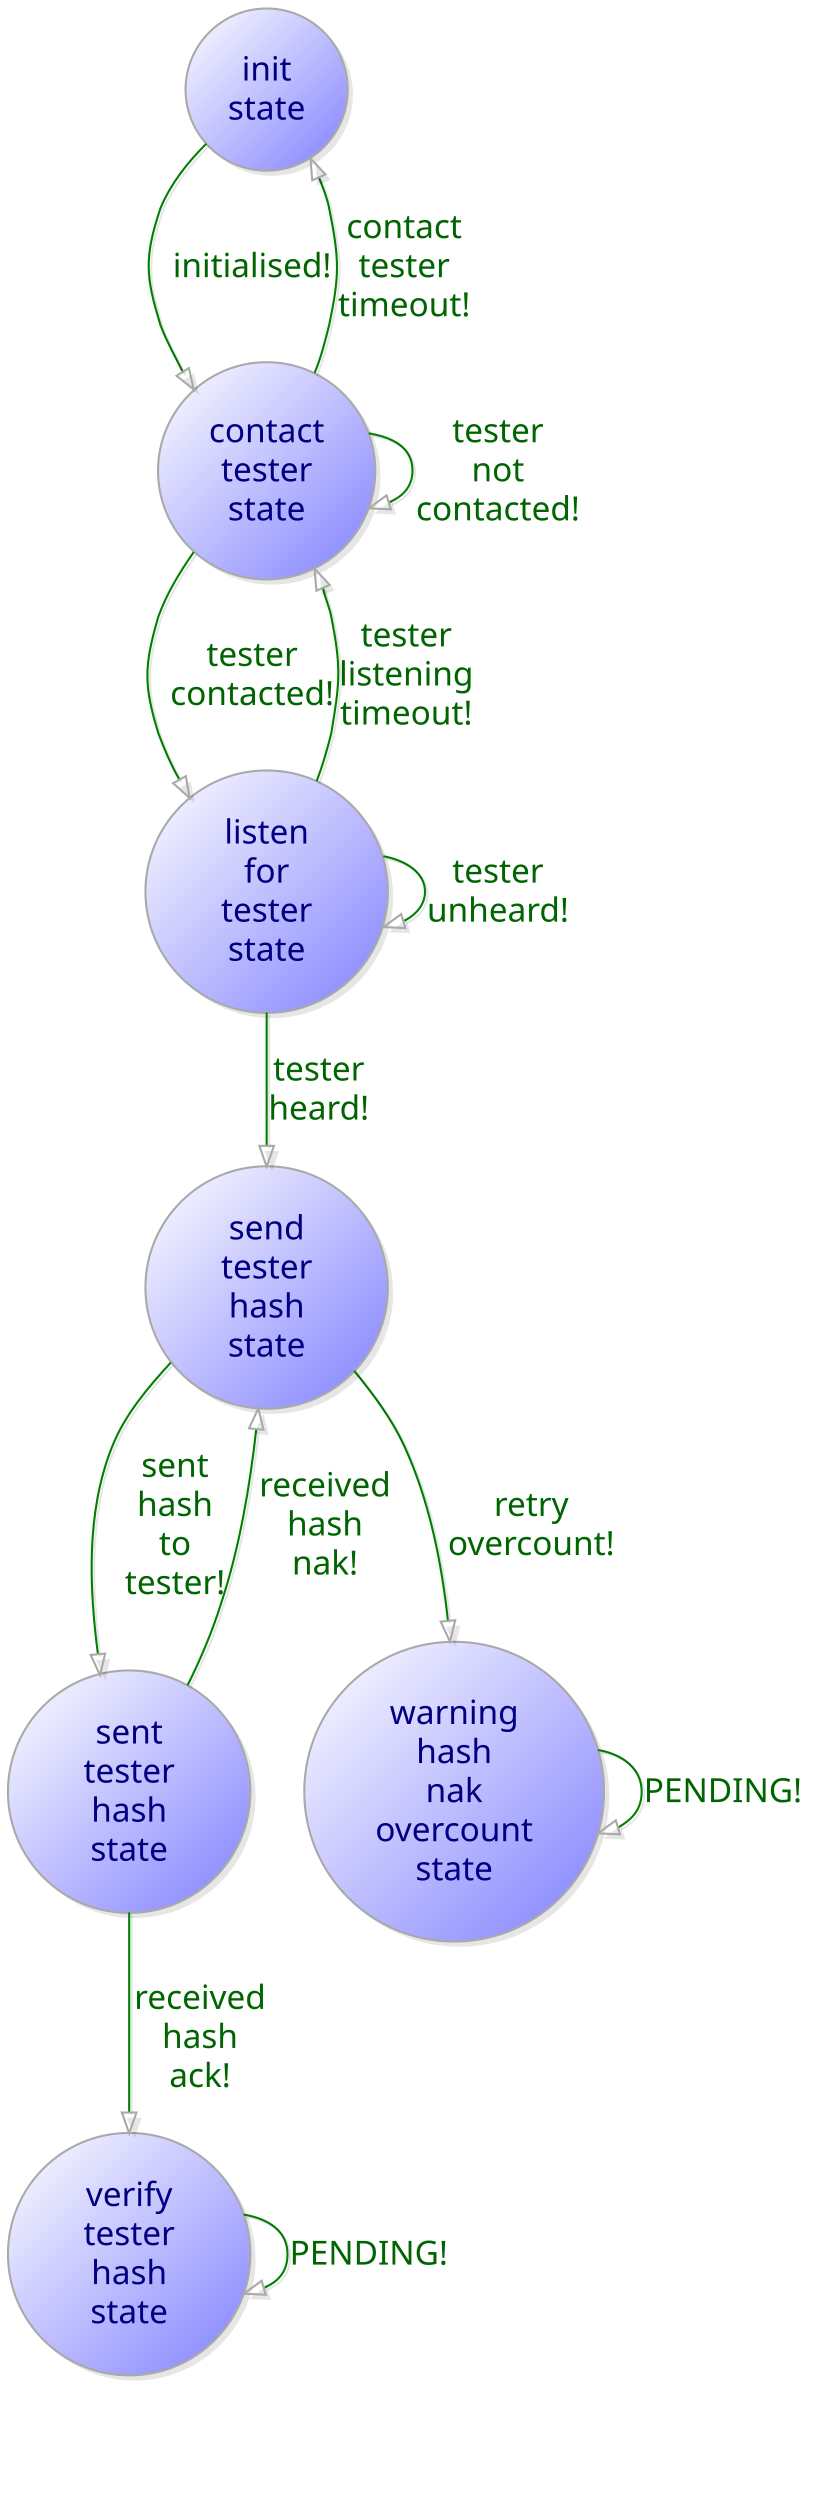
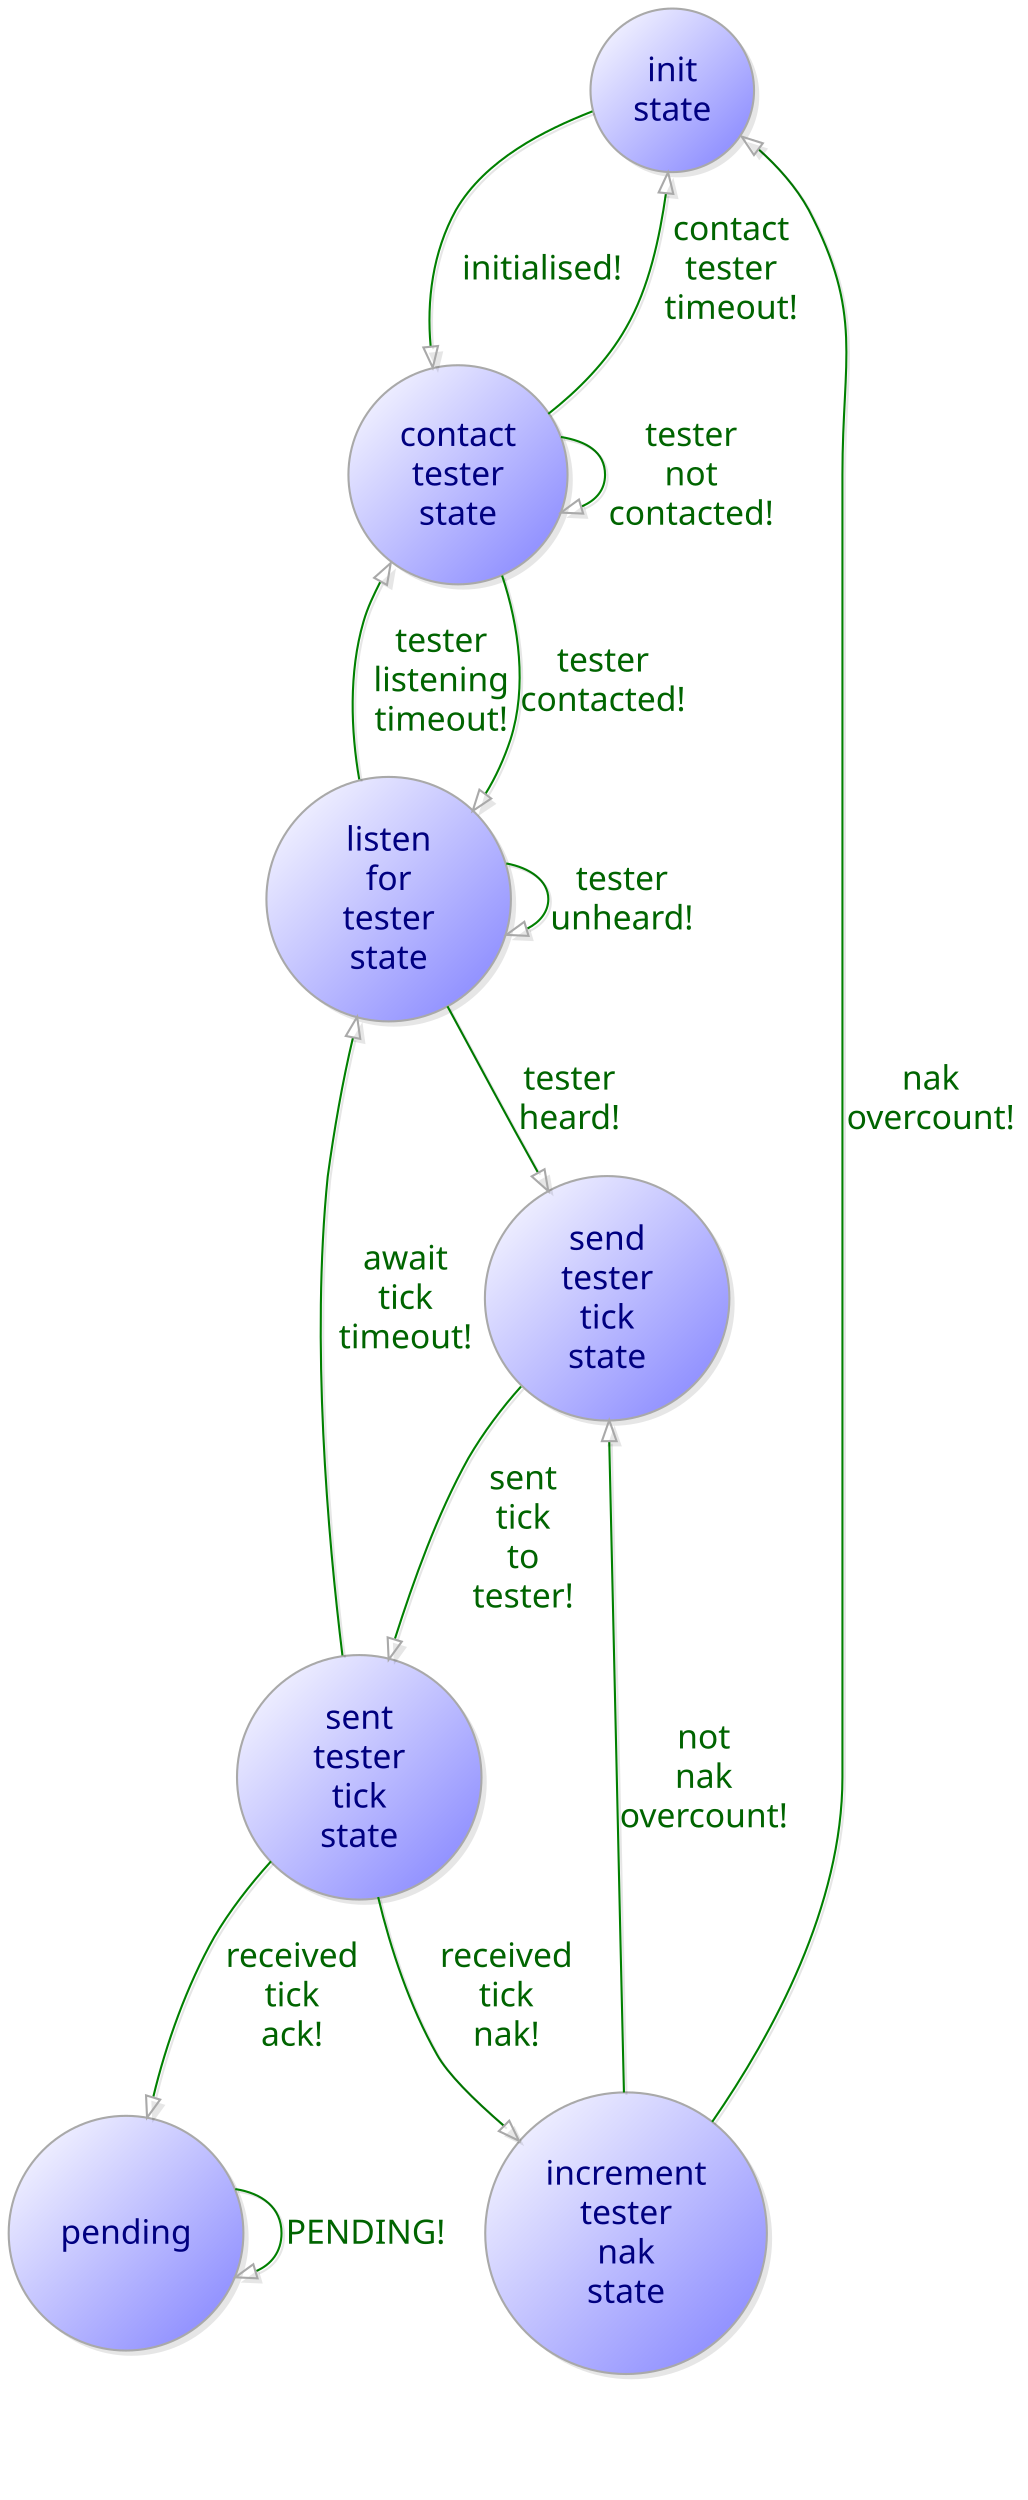
- <svg xmlns="http://www.w3.org/2000/svg" width="391pt" height="1200pt" viewBox="0.00 0.00 391.00 1200.00" preserveAspectRatio="xMidYMid meet" zoomAndPan="magnify" version="1.0" contentScriptType="text/ecmascript" contentStyleType="text/css">
+ <svg xmlns="http://www.w3.org/2000/svg" width="489pt" height="1190pt" viewBox="0.00 0.00 489.00 1190.00" preserveAspectRatio="xMidYMid meet" zoomAndPan="magnify" version="1.0" contentScriptType="text/ecmascript" contentStyleType="text/css">
  <defs>
    <linearGradient id="lightgrey" x1="0%" y1="0%" x2="100%" y2="100%">
      <stop offset="0%" style="stop-color:rgb(255,255,255);stop-opacity:1" />
      <stop offset="100%" style="stop-color:rgb(128,128,128);stop-opacity:1" />
    </linearGradient>
    <linearGradient id="lightblue" x1="0%" y1="0%" x2="100%" y2="100%">
      <stop offset="0%" style="stop-color:rgb(255,255,255);stop-opacity:1" />
      <stop offset="100%" style="stop-color:rgb(128,128,255);stop-opacity:1" />
    </linearGradient>
    <linearGradient id="none" x1="0%" y1="0%" x2="100%" y2="100%">
      <stop offset="0%" style="stop-color:rgb(255,255,255);stop-opacity:1" />
      <stop offset="100%" style="stop-color:rgb(255,255,255);stop-opacity:1" />
    </linearGradient>
  </defs>
-   <g id="graph0" class="graph" transform="scale(1 1) rotate(0) translate(4 1196)">
-     <polygon style="fill:white;stroke:white;" points="-4,4 -4,-1196 387,-1196 387,4 -4,4" />
+   <g id="graph0" class="graph" transform="scale(1 1) rotate(0) translate(4 1186)">
+     <polygon style="fill:white;stroke:white;" points="-4,4 -4,-1186 485,-1186 485,4 -4,4" />
    <g id="node1" class="node">
-       <ellipse style="fill: black; stroke: none; fill-opacity:0.1" cx="124" cy="-1153" rx="38.922" ry="38.922" transform="translate(2.5,2.5)" />
-       <ellipse style="fill:url(#lightblue);stroke:darkgray;" cx="124" cy="-1153" rx="38.922" ry="38.922" />
-       <text text-anchor="middle" x="124" y="-1157.35" style="font-family:verdana;font-size:16.00;fill:#000080;">init</text>
-       <text text-anchor="middle" x="124" y="-1138.6" style="font-family:verdana;font-size:16.00;fill:#000080;">state</text>
+       <ellipse style="fill: black; stroke: none; fill-opacity:0.1" cx="316" cy="-1143" rx="38.922" ry="38.922" transform="translate(2.5,2.5)" />
+       <ellipse style="fill:url(#lightblue);stroke:darkgray;" cx="316" cy="-1143" rx="38.922" ry="38.922" />
+       <text text-anchor="middle" x="316" y="-1147.35" style="font-family:verdana;font-size:16.00;fill:#000080;">init</text>
+       <text text-anchor="middle" x="316" y="-1128.6" style="font-family:verdana;font-size:16.00;fill:#000080;">state</text>
    </g>
    <g id="node3" class="node">
-       <ellipse style="fill: black; stroke: none; fill-opacity:0.1" cx="124" cy="-970" rx="52.149" ry="52.149" transform="translate(2.5,2.5)" />
-       <ellipse style="fill:url(#lightblue);stroke:darkgray;" cx="124" cy="-970" rx="52.149" ry="52.149" />
-       <text text-anchor="middle" x="124" y="-983.725" style="font-family:verdana;font-size:16.00;fill:#000080;">contact</text>
-       <text text-anchor="middle" x="124" y="-964.975" style="font-family:verdana;font-size:16.00;fill:#000080;">tester</text>
-       <text text-anchor="middle" x="124" y="-946.225" style="font-family:verdana;font-size:16.00;fill:#000080;">state</text>
+       <ellipse style="fill: black; stroke: none; fill-opacity:0.1" cx="214" cy="-960" rx="52.149" ry="52.149" transform="translate(2.5,2.5)" />
+       <ellipse style="fill:url(#lightblue);stroke:darkgray;" cx="214" cy="-960" rx="52.149" ry="52.149" />
+       <text text-anchor="middle" x="214" y="-973.725" style="font-family:verdana;font-size:16.00;fill:#000080;">contact</text>
+       <text text-anchor="middle" x="214" y="-954.975" style="font-family:verdana;font-size:16.00;fill:#000080;">tester</text>
+       <text text-anchor="middle" x="214" y="-936.225" style="font-family:verdana;font-size:16.00;fill:#000080;">state</text>
    </g>
    <g id="edge2" class="edge">
-       <path style="fill:none;stroke:green;" d="M95,-1127C86,-1118 78,-1108 73,-1096 65,-1072 66,-1063 73,-1040 76,-1032 80,-1025 84,-1017" />
-       <path style="fill: none; stroke: black; stroke-opacity:0.1" d="M95,-1127C86,-1118 78,-1108 73,-1096 65,-1072 66,-1063 73,-1040 76,-1032 80,-1025 84,-1017" transform="translate(1.2,1.2)" />
-       <polygon style="fill: black; stroke: none; fill-opacity:0.1" points="86.668,-1019.34 89,-1009 80.732,-1015.62 86.668,-1019.34" transform="translate(2.5,2.5)" />
-       <polygon style="fill:url(#green);stroke:darkgray;" points="86.668,-1019.34 89,-1009 80.732,-1015.62 86.668,-1019.34" />
-       <text text-anchor="middle" x="117" y="-1062.97" style="font-family:verdana;font-size:16.00;fill:darkgreen;">initialised!</text>
+       <path style="fill:none;stroke:green;" d="M278,-1133C255,-1124 227,-1110 213,-1086 202,-1066 199,-1043 201,-1021" />
+       <path style="fill: none; stroke: black; stroke-opacity:0.1" d="M278,-1133C255,-1124 227,-1110 213,-1086 202,-1066 199,-1043 201,-1021" transform="translate(1.2,1.2)" />
+       <polygon style="fill: black; stroke: none; fill-opacity:0.1" points="204.488,-1021.3 202,-1011 197.522,-1020.6 204.488,-1021.3" transform="translate(2.5,2.5)" />
+       <polygon style="fill:url(#green);stroke:darkgray;" points="204.488,-1021.3 202,-1011 197.522,-1020.6 204.488,-1021.3" />
+       <text text-anchor="middle" x="254" y="-1052.97" style="font-family:verdana;font-size:16.00;fill:darkgreen;">initialised!</text>
    </g>
    <g id="edge8" class="edge">
-       <path style="fill:none;stroke:green;" d="M147,-1017C150,-1024 152,-1032 154,-1040 159,-1064 159,-1071 154,-1096 153,-1101 151,-1106 149,-1111" />
-       <path style="fill: none; stroke: black; stroke-opacity:0.1" d="M147,-1017C150,-1024 152,-1032 154,-1040 159,-1064 159,-1071 154,-1096 153,-1101 151,-1106 149,-1111" transform="translate(1.2,1.2)" />
-       <polygon style="fill: black; stroke: none; fill-opacity:0.1" points="145.863,-1109.44 145,-1120 152.26,-1112.28 145.863,-1109.44" transform="translate(2.5,2.5)" />
-       <polygon style="fill:url(#green);stroke:darkgray;" points="145.863,-1109.44 145,-1120 152.26,-1112.28 145.863,-1109.44" />
-       <text text-anchor="middle" x="190" y="-1081.72" style="font-family:verdana;font-size:16.00;fill:darkgreen;">contact</text>
-       <text text-anchor="middle" x="190" y="-1062.97" style="font-family:verdana;font-size:16.00;fill:darkgreen;">tester</text>
-       <text text-anchor="middle" x="190" y="-1044.22" style="font-family:verdana;font-size:16.00;fill:darkgreen;">timeout!</text>
+       <path style="fill:none;stroke:green;" d="M257,-989C271,-1000 285,-1014 294,-1030 305,-1049 310,-1073 313,-1094" />
+       <path style="fill: none; stroke: black; stroke-opacity:0.1" d="M257,-989C271,-1000 285,-1014 294,-1030 305,-1049 310,-1073 313,-1094" transform="translate(1.2,1.2)" />
+       <polygon style="fill: black; stroke: none; fill-opacity:0.1" points="309.522,-1094.4 314,-1104 316.488,-1093.7 309.522,-1094.4" transform="translate(2.5,2.5)" />
+       <polygon style="fill:url(#green);stroke:darkgray;" points="309.522,-1094.4 314,-1104 316.488,-1093.7 309.522,-1094.4" />
+       <text text-anchor="middle" x="344" y="-1071.72" style="font-family:verdana;font-size:16.00;fill:darkgreen;">contact</text>
+       <text text-anchor="middle" x="344" y="-1052.97" style="font-family:verdana;font-size:16.00;fill:darkgreen;">tester</text>
+       <text text-anchor="middle" x="344" y="-1034.22" style="font-family:verdana;font-size:16.00;fill:darkgreen;">timeout!</text>
    </g>
    <g id="edge4" class="edge">
-       <path style="fill:none;stroke:green;" d="M173,-988C185,-986 194,-981 194,-970 194,-963 190,-958 183,-955" />
-       <path style="fill: none; stroke: black; stroke-opacity:0.1" d="M173,-988C185,-986 194,-981 194,-970 194,-963 190,-958 183,-955" transform="translate(1.2,1.2)" />
-       <polygon style="fill: black; stroke: none; fill-opacity:0.1" points="183.584,-951.521 173,-952 181.573,-958.226 183.584,-951.521" transform="translate(2.5,2.5)" />
-       <polygon style="fill:url(#green);stroke:darkgray;" points="183.584,-951.521 173,-952 181.573,-958.226 183.584,-951.521" />
-       <text text-anchor="middle" x="235" y="-983.725" style="font-family:verdana;font-size:16.00;fill:darkgreen;">tester</text>
-       <text text-anchor="middle" x="235" y="-964.975" style="font-family:verdana;font-size:16.00;fill:darkgreen;">not</text>
-       <text text-anchor="middle" x="235" y="-946.225" style="font-family:verdana;font-size:16.00;fill:darkgreen;">contacted!</text>
+       <path style="fill:none;stroke:green;" d="M263,-978C275,-976 284,-971 284,-960 284,-953 280,-948 273,-945" />
+       <path style="fill: none; stroke: black; stroke-opacity:0.1" d="M263,-978C275,-976 284,-971 284,-960 284,-953 280,-948 273,-945" transform="translate(1.2,1.2)" />
+       <polygon style="fill: black; stroke: none; fill-opacity:0.1" points="273.584,-941.521 263,-942 271.573,-948.226 273.584,-941.521" transform="translate(2.5,2.5)" />
+       <polygon style="fill:url(#green);stroke:darkgray;" points="273.584,-941.521 263,-942 271.573,-948.226 273.584,-941.521" />
+       <text text-anchor="middle" x="325" y="-973.725" style="font-family:verdana;font-size:16.00;fill:darkgreen;">tester</text>
+       <text text-anchor="middle" x="325" y="-954.975" style="font-family:verdana;font-size:16.00;fill:darkgreen;">not</text>
+       <text text-anchor="middle" x="325" y="-936.225" style="font-family:verdana;font-size:16.00;fill:darkgreen;">contacted!</text>
    </g>
    <g id="node6" class="node">
-       <ellipse style="fill: black; stroke: none; fill-opacity:0.1" cx="124" cy="-768" rx="58.188" ry="58.188" transform="translate(2.5,2.5)" />
-       <ellipse style="fill:url(#lightblue);stroke:darkgray;" cx="124" cy="-768" rx="58.188" ry="58.188" />
-       <text text-anchor="middle" x="124" y="-791.1" style="font-family:verdana;font-size:16.00;fill:#000080;">listen</text>
-       <text text-anchor="middle" x="124" y="-772.35" style="font-family:verdana;font-size:16.00;fill:#000080;">for</text>
-       <text text-anchor="middle" x="124" y="-753.6" style="font-family:verdana;font-size:16.00;fill:#000080;">tester</text>
-       <text text-anchor="middle" x="124" y="-734.85" style="font-family:verdana;font-size:16.00;fill:#000080;">state</text>
+       <ellipse style="fill: black; stroke: none; fill-opacity:0.1" cx="181" cy="-758" rx="58.188" ry="58.188" transform="translate(2.5,2.5)" />
+       <ellipse style="fill:url(#lightblue);stroke:darkgray;" cx="181" cy="-758" rx="58.188" ry="58.188" />
+       <text text-anchor="middle" x="181" y="-781.1" style="font-family:verdana;font-size:16.00;fill:#000080;">listen</text>
+       <text text-anchor="middle" x="181" y="-762.35" style="font-family:verdana;font-size:16.00;fill:#000080;">for</text>
+       <text text-anchor="middle" x="181" y="-743.6" style="font-family:verdana;font-size:16.00;fill:#000080;">tester</text>
+       <text text-anchor="middle" x="181" y="-724.85" style="font-family:verdana;font-size:16.00;fill:#000080;">state</text>
    </g>
    <g id="edge6" class="edge">
-       <path style="fill:none;stroke:green;" d="M89,-931C82,-921 76,-911 72,-900 65,-876 65,-867 72,-844 75,-836 78,-829 82,-822" />
-       <path style="fill: none; stroke: black; stroke-opacity:0.1" d="M89,-931C82,-921 76,-911 72,-900 65,-876 65,-867 72,-844 75,-836 78,-829 82,-822" transform="translate(1.2,1.2)" />
-       <polygon style="fill: black; stroke: none; fill-opacity:0.1" points="85.203,-823.441 87,-813 79.084,-820.042 85.203,-823.441" transform="translate(2.5,2.5)" />
-       <polygon style="fill:url(#green);stroke:darkgray;" points="85.203,-823.441 87,-813 79.084,-820.042 85.203,-823.441" />
-       <text text-anchor="middle" x="117" y="-876.35" style="font-family:verdana;font-size:16.00;fill:darkgreen;">tester</text>
-       <text text-anchor="middle" x="117" y="-857.6" style="font-family:verdana;font-size:16.00;fill:darkgreen;">contacted!</text>
+       <path style="fill:none;stroke:green;" d="M235,-912C243,-888 247,-859 239,-834 236,-825 232,-816 227,-808" />
+       <path style="fill: none; stroke: black; stroke-opacity:0.1" d="M235,-912C243,-888 247,-859 239,-834 236,-825 232,-816 227,-808" transform="translate(1.2,1.2)" />
+       <polygon style="fill: black; stroke: none; fill-opacity:0.1" points="229.8,-805.9 221,-800 224.2,-810.1 229.8,-805.9" transform="translate(2.5,2.5)" />
+       <polygon style="fill:url(#green);stroke:darkgray;" points="229.8,-805.9 221,-800 224.2,-810.1 229.8,-805.9" />
+       <text text-anchor="middle" x="283" y="-866.35" style="font-family:verdana;font-size:16.00;fill:darkgreen;">tester</text>
+       <text text-anchor="middle" x="283" y="-847.6" style="font-family:verdana;font-size:16.00;fill:darkgreen;">contacted!</text>
    </g>
    <g id="edge14" class="edge">
-       <path style="fill:none;stroke:green;" d="M148,-821C151,-829 153,-836 155,-844 159,-868 160,-875 155,-900 154,-905 152,-909 151,-914" />
-       <path style="fill: none; stroke: black; stroke-opacity:0.1" d="M148,-821C151,-829 153,-836 155,-844 159,-868 160,-875 155,-900 154,-905 152,-909 151,-914" transform="translate(1.2,1.2)" />
-       <polygon style="fill: black; stroke: none; fill-opacity:0.1" points="147.863,-912.44 147,-923 154.26,-915.283 147.863,-912.44" transform="translate(2.5,2.5)" />
-       <polygon style="fill:url(#green);stroke:darkgray;" points="147.863,-912.44 147,-923 154.26,-915.283 147.863,-912.44" />
-       <text text-anchor="middle" x="191" y="-885.725" style="font-family:verdana;font-size:16.00;fill:darkgreen;">tester</text>
-       <text text-anchor="middle" x="191" y="-866.975" style="font-family:verdana;font-size:16.00;fill:darkgreen;">listening</text>
-       <text text-anchor="middle" x="191" y="-848.225" style="font-family:verdana;font-size:16.00;fill:darkgreen;">timeout!</text>
+       <path style="fill:none;stroke:green;" d="M167,-815C163,-838 162,-866 169,-890 171,-897 174,-903 177,-909" />
+       <path style="fill: none; stroke: black; stroke-opacity:0.1" d="M167,-815C163,-838 162,-866 169,-890 171,-897 174,-903 177,-909" transform="translate(1.2,1.2)" />
+       <polygon style="fill: black; stroke: none; fill-opacity:0.1" points="174.084,-910.958 182,-918 180.203,-907.559 174.084,-910.958" transform="translate(2.5,2.5)" />
+       <polygon style="fill:url(#green);stroke:darkgray;" points="174.084,-910.958 182,-918 180.203,-907.559 174.084,-910.958" />
+       <text text-anchor="middle" x="206" y="-875.725" style="font-family:verdana;font-size:16.00;fill:darkgreen;">tester</text>
+       <text text-anchor="middle" x="206" y="-856.975" style="font-family:verdana;font-size:16.00;fill:darkgreen;">listening</text>
+       <text text-anchor="middle" x="206" y="-838.225" style="font-family:verdana;font-size:16.00;fill:darkgreen;">timeout!</text>
    </g>
    <g id="edge10" class="edge">
-       <path style="fill:none;stroke:green;" d="M180,-785C191,-783 200,-777 200,-768 200,-762 196,-757 190,-754" />
-       <path style="fill: none; stroke: black; stroke-opacity:0.1" d="M180,-785C191,-783 200,-777 200,-768 200,-762 196,-757 190,-754" transform="translate(1.2,1.2)" />
-       <polygon style="fill: black; stroke: none; fill-opacity:0.1" points="190.584,-750.521 180,-751 188.573,-757.226 190.584,-750.521" transform="translate(2.5,2.5)" />
-       <polygon style="fill:url(#green);stroke:darkgray;" points="190.584,-750.521 180,-751 188.573,-757.226 190.584,-750.521" />
-       <text text-anchor="middle" x="235" y="-772.35" style="font-family:verdana;font-size:16.00;fill:darkgreen;">tester</text>
-       <text text-anchor="middle" x="235" y="-753.6" style="font-family:verdana;font-size:16.00;fill:darkgreen;">unheard!</text>
+       <path style="fill:none;stroke:green;" d="M237,-775C248,-773 257,-767 257,-758 257,-752 253,-747 247,-744" />
+       <path style="fill: none; stroke: black; stroke-opacity:0.1" d="M237,-775C248,-773 257,-767 257,-758 257,-752 253,-747 247,-744" transform="translate(1.2,1.2)" />
+       <polygon style="fill: black; stroke: none; fill-opacity:0.1" points="247.584,-740.521 237,-741 245.573,-747.226 247.584,-740.521" transform="translate(2.5,2.5)" />
+       <polygon style="fill:url(#green);stroke:darkgray;" points="247.584,-740.521 237,-741 245.573,-747.226 247.584,-740.521" />
+       <text text-anchor="middle" x="292" y="-762.35" style="font-family:verdana;font-size:16.00;fill:darkgreen;">tester</text>
+       <text text-anchor="middle" x="292" y="-743.6" style="font-family:verdana;font-size:16.00;fill:darkgreen;">unheard!</text>
    </g>
    <g id="node10" class="node">
-       <ellipse style="fill: black; stroke: none; fill-opacity:0.1" cx="124" cy="-578" rx="58.188" ry="58.188" transform="translate(2.5,2.5)" />
-       <ellipse style="fill:url(#lightblue);stroke:darkgray;" cx="124" cy="-578" rx="58.188" ry="58.188" />
-       <text text-anchor="middle" x="124" y="-601.1" style="font-family:verdana;font-size:16.00;fill:#000080;">send</text>
-       <text text-anchor="middle" x="124" y="-582.35" style="font-family:verdana;font-size:16.00;fill:#000080;">tester</text>
-       <text text-anchor="middle" x="124" y="-563.6" style="font-family:verdana;font-size:16.00;fill:#000080;">hash</text>
-       <text text-anchor="middle" x="124" y="-544.85" style="font-family:verdana;font-size:16.00;fill:#000080;">state</text>
+       <ellipse style="fill: black; stroke: none; fill-opacity:0.1" cx="285" cy="-568" rx="58.188" ry="58.188" transform="translate(2.5,2.5)" />
+       <ellipse style="fill:url(#lightblue);stroke:darkgray;" cx="285" cy="-568" rx="58.188" ry="58.188" />
+       <text text-anchor="middle" x="285" y="-591.1" style="font-family:verdana;font-size:16.00;fill:#000080;">send</text>
+       <text text-anchor="middle" x="285" y="-572.35" style="font-family:verdana;font-size:16.00;fill:#000080;">tester</text>
+       <text text-anchor="middle" x="285" y="-553.6" style="font-family:verdana;font-size:16.00;fill:#000080;">tick</text>
+       <text text-anchor="middle" x="285" y="-534.85" style="font-family:verdana;font-size:16.00;fill:#000080;">state</text>
    </g>
    <g id="edge12" class="edge">
-       <path style="fill:none;stroke:green;" d="M124,-710C124,-690 124,-668 124,-646" />
-       <path style="fill: none; stroke: black; stroke-opacity:0.1" d="M124,-710C124,-690 124,-668 124,-646" transform="translate(1.2,1.2)" />
-       <polygon style="fill: black; stroke: none; fill-opacity:0.1" points="127.5,-646 124,-636 120.5,-646 127.5,-646" transform="translate(2.5,2.5)" />
-       <polygon style="fill:url(#green);stroke:darkgray;" points="127.5,-646 124,-636 120.5,-646 127.5,-646" />
-       <text text-anchor="middle" x="149" y="-677.35" style="font-family:verdana;font-size:16.00;fill:darkgreen;">tester</text>
-       <text text-anchor="middle" x="149" y="-658.6" style="font-family:verdana;font-size:16.00;fill:darkgreen;">heard!</text>
+       <path style="fill:none;stroke:green;" d="M209,-707C222,-683 238,-653 252,-628" />
+       <path style="fill: none; stroke: black; stroke-opacity:0.1" d="M209,-707C222,-683 238,-653 252,-628" transform="translate(1.2,1.2)" />
+       <polygon style="fill: black; stroke: none; fill-opacity:0.1" points="255.203,-629.441 257,-619 249.084,-626.042 255.203,-629.441" transform="translate(2.5,2.5)" />
+       <polygon style="fill:url(#green);stroke:darkgray;" points="255.203,-629.441 257,-619 249.084,-626.042 255.203,-629.441" />
+       <text text-anchor="middle" x="267" y="-667.35" style="font-family:verdana;font-size:16.00;fill:darkgreen;">tester</text>
+       <text text-anchor="middle" x="267" y="-648.6" style="font-family:verdana;font-size:16.00;fill:darkgreen;">heard!</text>
    </g>
    <g id="node13" class="node">
-       <ellipse style="fill: black; stroke: none; fill-opacity:0.1" cx="58" cy="-336" rx="58.188" ry="58.188" transform="translate(2.5,2.5)" />
-       <ellipse style="fill:url(#lightblue);stroke:darkgray;" cx="58" cy="-336" rx="58.188" ry="58.188" />
-       <text text-anchor="middle" x="58" y="-359.1" style="font-family:verdana;font-size:16.00;fill:#000080;">sent</text>
-       <text text-anchor="middle" x="58" y="-340.35" style="font-family:verdana;font-size:16.00;fill:#000080;">tester</text>
-       <text text-anchor="middle" x="58" y="-321.6" style="font-family:verdana;font-size:16.00;fill:#000080;">hash</text>
-       <text text-anchor="middle" x="58" y="-302.85" style="font-family:verdana;font-size:16.00;fill:#000080;">state</text>
+       <ellipse style="fill: black; stroke: none; fill-opacity:0.1" cx="167" cy="-340" rx="58.188" ry="58.188" transform="translate(2.5,2.5)" />
+       <ellipse style="fill:url(#lightblue);stroke:darkgray;" cx="167" cy="-340" rx="58.188" ry="58.188" />
+       <text text-anchor="middle" x="167" y="-363.1" style="font-family:verdana;font-size:16.00;fill:#000080;">sent</text>
+       <text text-anchor="middle" x="167" y="-344.35" style="font-family:verdana;font-size:16.00;fill:#000080;">tester</text>
+       <text text-anchor="middle" x="167" y="-325.6" style="font-family:verdana;font-size:16.00;fill:#000080;">tick</text>
+       <text text-anchor="middle" x="167" y="-306.85" style="font-family:verdana;font-size:16.00;fill:#000080;">state</text>
    </g>
    <g id="edge16" class="edge">
-       <path style="fill:none;stroke:green;" d="M78,-542C67,-530 56,-517 50,-502 37,-470 39,-433 43,-402" />
-       <path style="fill: none; stroke: black; stroke-opacity:0.1" d="M78,-542C67,-530 56,-517 50,-502 37,-470 39,-433 43,-402" transform="translate(1.2,1.2)" />
-       <polygon style="fill: black; stroke: none; fill-opacity:0.1" points="46.487,-402.299 44,-392 39.522,-401.602 46.487,-402.299" transform="translate(2.5,2.5)" />
-       <polygon style="fill:url(#green);stroke:darkgray;" points="46.487,-402.299 44,-392 39.522,-401.602 46.487,-402.299" />
-       <text text-anchor="middle" x="80" y="-487.1" style="font-family:verdana;font-size:16.00;fill:darkgreen;">sent</text>
-       <text text-anchor="middle" x="80" y="-468.35" style="font-family:verdana;font-size:16.00;fill:darkgreen;">hash</text>
-       <text text-anchor="middle" x="80" y="-449.6" style="font-family:verdana;font-size:16.00;fill:darkgreen;">to</text>
-       <text text-anchor="middle" x="80" y="-430.85" style="font-family:verdana;font-size:16.00;fill:darkgreen;">tester!</text>
+       <path style="fill:none;stroke:green;" d="M244,-526C235,-516 226,-504 219,-492 204,-465 193,-434 184,-406" />
+       <path style="fill: none; stroke: black; stroke-opacity:0.1" d="M244,-526C235,-516 226,-504 219,-492 204,-465 193,-434 184,-406" transform="translate(1.2,1.2)" />
+       <polygon style="fill: black; stroke: none; fill-opacity:0.1" points="187.226,-404.573 181,-396 180.521,-406.584 187.226,-404.573" transform="translate(2.5,2.5)" />
+       <polygon style="fill:url(#green);stroke:darkgray;" points="187.226,-404.573 181,-396 180.521,-406.584 187.226,-404.573" />
+       <text text-anchor="middle" x="245" y="-477.1" style="font-family:verdana;font-size:16.00;fill:darkgreen;">sent</text>
+       <text text-anchor="middle" x="245" y="-458.35" style="font-family:verdana;font-size:16.00;fill:darkgreen;">tick</text>
+       <text text-anchor="middle" x="245" y="-439.6" style="font-family:verdana;font-size:16.00;fill:darkgreen;">to</text>
+       <text text-anchor="middle" x="245" y="-420.85" style="font-family:verdana;font-size:16.00;fill:darkgreen;">tester!</text>
+     </g>
+     <g id="edge22" class="edge">
+       <path style="fill:none;stroke:green;" d="M159,-398C152,-455 144,-547 152,-626 155,-648 159,-671 164,-692" />
+       <path style="fill: none; stroke: black; stroke-opacity:0.1" d="M159,-398C152,-455 144,-547 152,-626 155,-648 159,-671 164,-692" transform="translate(1.2,1.2)" />
+       <polygon style="fill: black; stroke: none; fill-opacity:0.1" points="160.607,-692.881 166,-702 167.471,-691.508 160.607,-692.881" transform="translate(2.5,2.5)" />
+       <polygon style="fill:url(#green);stroke:darkgray;" points="160.607,-692.881 166,-702 167.471,-691.508 160.607,-692.881" />
+       <text text-anchor="middle" x="189" y="-581.725" style="font-family:verdana;font-size:16.00;fill:darkgreen;">await</text>
+       <text text-anchor="middle" x="189" y="-562.975" style="font-family:verdana;font-size:16.00;fill:darkgreen;">tick</text>
+       <text text-anchor="middle" x="189" y="-544.225" style="font-family:verdana;font-size:16.00;fill:darkgreen;">timeout!</text>
    </g>
    <g id="node15" class="node">
-       <ellipse style="fill: black; stroke: none; fill-opacity:0.1" cx="214" cy="-336" rx="71.948" ry="71.948" transform="translate(2.5,2.5)" />
-       <ellipse style="fill:url(#lightblue);stroke:darkgray;" cx="214" cy="-336" rx="71.948" ry="71.948" />
-       <text text-anchor="middle" x="214" y="-368.475" style="font-family:verdana;font-size:16.00;fill:#000080;">warning</text>
-       <text text-anchor="middle" x="214" y="-349.725" style="font-family:verdana;font-size:16.00;fill:#000080;">hash</text>
-       <text text-anchor="middle" x="214" y="-330.975" style="font-family:verdana;font-size:16.00;fill:#000080;">nak</text>
-       <text text-anchor="middle" x="214" y="-312.225" style="font-family:verdana;font-size:16.00;fill:#000080;">overcount</text>
-       <text text-anchor="middle" x="214" y="-293.475" style="font-family:verdana;font-size:16.00;fill:#000080;">state</text>
+       <ellipse style="fill: black; stroke: none; fill-opacity:0.1" cx="56" cy="-123" rx="55.861" ry="55.861" transform="translate(2.5,2.5)" />
+       <ellipse style="fill:url(#lightblue);stroke:darkgray;" cx="56" cy="-123" rx="55.861" ry="55.861" />
+       <text text-anchor="middle" x="56" y="-117.975" style="font-family:verdana;font-size:16.00;fill:#000080;">pending</text>
    </g>
    <g id="edge18" class="edge">
-       <path style="fill:none;stroke:green;" d="M166,-538C175,-527 184,-515 190,-502 202,-476 208,-446 211,-418" />
-       <path style="fill: none; stroke: black; stroke-opacity:0.1" d="M166,-538C175,-527 184,-515 190,-502 202,-476 208,-446 211,-418" transform="translate(1.2,1.2)" />
-       <polygon style="fill: black; stroke: none; fill-opacity:0.1" points="214.488,-418.299 212,-408 207.522,-417.602 214.488,-418.299" transform="translate(2.5,2.5)" />
-       <polygon style="fill:url(#green);stroke:darkgray;" points="214.488,-418.299 212,-408 207.522,-417.602 214.488,-418.299" />
-       <text text-anchor="middle" x="251" y="-468.35" style="font-family:verdana;font-size:16.00;fill:darkgreen;">retry</text>
-       <text text-anchor="middle" x="251" y="-449.6" style="font-family:verdana;font-size:16.00;fill:darkgreen;">overcount!</text>
-     </g>
-     <g id="edge22" class="edge">
-       <path style="fill:none;stroke:green;" d="M86,-387C92,-399 98,-413 102,-426 111,-453 116,-483 119,-510" />
-       <path style="fill: none; stroke: black; stroke-opacity:0.1" d="M86,-387C92,-399 98,-413 102,-426 111,-453 116,-483 119,-510" transform="translate(1.2,1.2)" />
-       <polygon style="fill: black; stroke: none; fill-opacity:0.1" points="115.522,-510.398 120,-520 122.488,-509.701 115.522,-510.398" transform="translate(2.5,2.5)" />
-       <polygon style="fill:url(#green);stroke:darkgray;" points="115.522,-510.398 120,-520 122.488,-509.701 115.522,-510.398" />
-       <text text-anchor="middle" x="152" y="-477.725" style="font-family:verdana;font-size:16.00;fill:darkgreen;">received</text>
-       <text text-anchor="middle" x="152" y="-458.975" style="font-family:verdana;font-size:16.00;fill:darkgreen;">hash</text>
-       <text text-anchor="middle" x="152" y="-440.225" style="font-family:verdana;font-size:16.00;fill:darkgreen;">nak!</text>
+       <path style="fill:none;stroke:green;" d="M125,-300C115,-289 105,-276 98,-264 85,-241 75,-213 69,-188" />
+       <path style="fill: none; stroke: black; stroke-opacity:0.1" d="M125,-300C115,-289 105,-276 98,-264 85,-241 75,-213 69,-188" transform="translate(1.2,1.2)" />
+       <polygon style="fill: black; stroke: none; fill-opacity:0.1" points="72.226,-186.573 66,-178 65.521,-188.584 72.226,-186.573" transform="translate(2.5,2.5)" />
+       <polygon style="fill:url(#green);stroke:darkgray;" points="72.226,-186.573 66,-178 65.521,-188.584 72.226,-186.573" />
+       <text text-anchor="middle" x="135" y="-249.725" style="font-family:verdana;font-size:16.00;fill:darkgreen;">received</text>
+       <text text-anchor="middle" x="135" y="-230.975" style="font-family:verdana;font-size:16.00;fill:darkgreen;">tick</text>
+       <text text-anchor="middle" x="135" y="-212.225" style="font-family:verdana;font-size:16.00;fill:darkgreen;">ack!</text>
    </g>
    <g id="node17" class="node">
-       <ellipse style="fill: black; stroke: none; fill-opacity:0.1" cx="58" cy="-114" rx="58.188" ry="58.188" transform="translate(2.5,2.5)" />
-       <ellipse style="fill:url(#lightblue);stroke:darkgray;" cx="58" cy="-114" rx="58.188" ry="58.188" />
-       <text text-anchor="middle" x="58" y="-137.1" style="font-family:verdana;font-size:16.00;fill:#000080;">verify</text>
-       <text text-anchor="middle" x="58" y="-118.35" style="font-family:verdana;font-size:16.00;fill:#000080;">tester</text>
-       <text text-anchor="middle" x="58" y="-99.6" style="font-family:verdana;font-size:16.00;fill:#000080;">hash</text>
-       <text text-anchor="middle" x="58" y="-80.85" style="font-family:verdana;font-size:16.00;fill:#000080;">state</text>
+       <ellipse style="fill: black; stroke: none; fill-opacity:0.1" cx="294" cy="-123" rx="67.028" ry="67.028" transform="translate(2.5,2.5)" />
+       <ellipse style="fill:url(#lightblue);stroke:darkgray;" cx="294" cy="-123" rx="67.028" ry="67.028" />
+       <text text-anchor="middle" x="294" y="-146.1" style="font-family:verdana;font-size:16.00;fill:#000080;">increment</text>
+       <text text-anchor="middle" x="294" y="-127.35" style="font-family:verdana;font-size:16.00;fill:#000080;">tester</text>
+       <text text-anchor="middle" x="294" y="-108.6" style="font-family:verdana;font-size:16.00;fill:#000080;">nak</text>
+       <text text-anchor="middle" x="294" y="-89.85" style="font-family:verdana;font-size:16.00;fill:#000080;">state</text>
    </g>
    <g id="edge20" class="edge">
-       <path style="fill:none;stroke:green;" d="M58,-278C58,-248 58,-213 58,-182" />
-       <path style="fill: none; stroke: black; stroke-opacity:0.1" d="M58,-278C58,-248 58,-213 58,-182" transform="translate(1.2,1.2)" />
-       <polygon style="fill: black; stroke: none; fill-opacity:0.1" points="61.5,-182 58,-172 54.5,-182 61.5,-182" transform="translate(2.5,2.5)" />
-       <polygon style="fill:url(#green);stroke:darkgray;" points="61.5,-182 58,-172 54.5,-182 61.5,-182" />
-       <text text-anchor="middle" x="92" y="-231.725" style="font-family:verdana;font-size:16.00;fill:darkgreen;">received</text>
-       <text text-anchor="middle" x="92" y="-212.975" style="font-family:verdana;font-size:16.00;fill:darkgreen;">hash</text>
-       <text text-anchor="middle" x="92" y="-194.225" style="font-family:verdana;font-size:16.00;fill:darkgreen;">ack!</text>
+       <path style="fill:none;stroke:green;" d="M176,-283C182,-258 191,-231 204,-208 209,-199 221,-187 236,-174" />
+       <path style="fill: none; stroke: black; stroke-opacity:0.1" d="M176,-283C182,-258 191,-231 204,-208 209,-199 221,-187 236,-174" transform="translate(1.2,1.2)" />
+       <polygon style="fill: black; stroke: none; fill-opacity:0.1" points="238.404,-176.546 243,-167 233.454,-171.596 238.404,-176.546" transform="translate(2.5,2.5)" />
+       <polygon style="fill:url(#green);stroke:darkgray;" points="238.404,-176.546 243,-167 233.454,-171.596 238.404,-176.546" />
+       <text text-anchor="middle" x="237" y="-249.725" style="font-family:verdana;font-size:16.00;fill:darkgreen;">received</text>
+       <text text-anchor="middle" x="237" y="-230.975" style="font-family:verdana;font-size:16.00;fill:darkgreen;">tick</text>
+       <text text-anchor="middle" x="237" y="-212.225" style="font-family:verdana;font-size:16.00;fill:darkgreen;">nak!</text>
+     </g>
+     <g id="edge28" class="edge">
+       <path style="fill:none;stroke:green;" d="M108,-144C121,-142 130,-135 130,-123 130,-114 125,-108 118,-105" />
+       <path style="fill: none; stroke: black; stroke-opacity:0.1" d="M108,-144C121,-142 130,-135 130,-123 130,-114 125,-108 118,-105" transform="translate(1.2,1.2)" />
+       <polygon style="fill: black; stroke: none; fill-opacity:0.1" points="118.584,-101.521 108,-102 116.573,-108.226 118.584,-101.521" transform="translate(2.5,2.5)" />
+       <polygon style="fill:url(#green);stroke:darkgray;" points="118.584,-101.521 108,-102 116.573,-108.226 118.584,-101.521" />
+       <text text-anchor="middle" x="170" y="-117.975" style="font-family:verdana;font-size:16.00;fill:darkgreen;">PENDING!</text>
    </g>
    <g id="edge24" class="edge">
-       <path style="fill:none;stroke:green;" d="M283,-356C295,-354 304,-347 304,-336 304,-328 300,-323 293,-319" />
-       <path style="fill: none; stroke: black; stroke-opacity:0.1" d="M283,-356C295,-354 304,-347 304,-336 304,-328 300,-323 293,-319" transform="translate(1.2,1.2)" />
-       <polygon style="fill: black; stroke: none; fill-opacity:0.1" points="293.584,-315.521 283,-316 291.573,-322.226 293.584,-315.521" transform="translate(2.5,2.5)" />
-       <polygon style="fill:url(#green);stroke:darkgray;" points="293.584,-315.521 283,-316 291.573,-322.226 293.584,-315.521" />
-       <text text-anchor="middle" x="343" y="-330.975" style="font-family:verdana;font-size:16.00;fill:darkgreen;">PENDING!</text>
+       <path style="fill:none;stroke:green;" d="M335,-176C364,-218 397,-279 397,-340 397,-960 397,-960 397,-960 397,-1016 407,-1036 381,-1086 375,-1097 366,-1107 357,-1115" />
+       <path style="fill: none; stroke: black; stroke-opacity:0.1" d="M335,-176C364,-218 397,-279 397,-340 397,-960 397,-960 397,-960 397,-1016 407,-1036 381,-1086 375,-1097 366,-1107 357,-1115" transform="translate(1.2,1.2)" />
+       <polygon style="fill: black; stroke: none; fill-opacity:0.1" points="354.9,-1112.2 349,-1121 359.1,-1117.8 354.9,-1112.2" transform="translate(2.5,2.5)" />
+       <polygon style="fill:url(#green);stroke:darkgray;" points="354.9,-1112.2 349,-1121 359.1,-1117.8 354.9,-1112.2" />
+       <text text-anchor="middle" x="439" y="-667.35" style="font-family:verdana;font-size:16.00;fill:darkgreen;">nak</text>
+       <text text-anchor="middle" x="439" y="-648.6" style="font-family:verdana;font-size:16.00;fill:darkgreen;">overcount!</text>
    </g>
    <g id="edge26" class="edge">
-       <path style="fill:none;stroke:green;" d="M113,-133C125,-131 134,-125 134,-114 134,-106 130,-101 123,-98" />
-       <path style="fill: none; stroke: black; stroke-opacity:0.1" d="M113,-133C125,-131 134,-125 134,-114 134,-106 130,-101 123,-98" transform="translate(1.2,1.2)" />
-       <polygon style="fill: black; stroke: none; fill-opacity:0.1" points="123.584,-94.521 113,-95 121.573,-101.226 123.584,-94.521" transform="translate(2.5,2.5)" />
-       <polygon style="fill:url(#green);stroke:darkgray;" points="123.584,-94.521 113,-95 121.573,-101.226 123.584,-94.521" />
-       <text text-anchor="middle" x="173" y="-108.975" style="font-family:verdana;font-size:16.00;fill:darkgreen;">PENDING!</text>
+       <path style="fill:none;stroke:green;" d="M293,-190C291,-274 288,-415 286,-500" />
+       <path style="fill: none; stroke: black; stroke-opacity:0.1" d="M293,-190C291,-274 288,-415 286,-500" transform="translate(1.2,1.2)" />
+       <polygon style="fill: black; stroke: none; fill-opacity:0.1" points="282.5,-500 286,-510 289.5,-500 282.5,-500" transform="translate(2.5,2.5)" />
+       <polygon style="fill:url(#green);stroke:darkgray;" points="282.5,-500 286,-510 289.5,-500 282.5,-500" />
+       <text text-anchor="middle" x="331" y="-353.725" style="font-family:verdana;font-size:16.00;fill:darkgreen;">not</text>
+       <text text-anchor="middle" x="331" y="-334.975" style="font-family:verdana;font-size:16.00;fill:darkgreen;">nak</text>
+       <text text-anchor="middle" x="331" y="-316.225" style="font-family:verdana;font-size:16.00;fill:darkgreen;">overcount!</text>
    </g>
  </g>
</svg>
